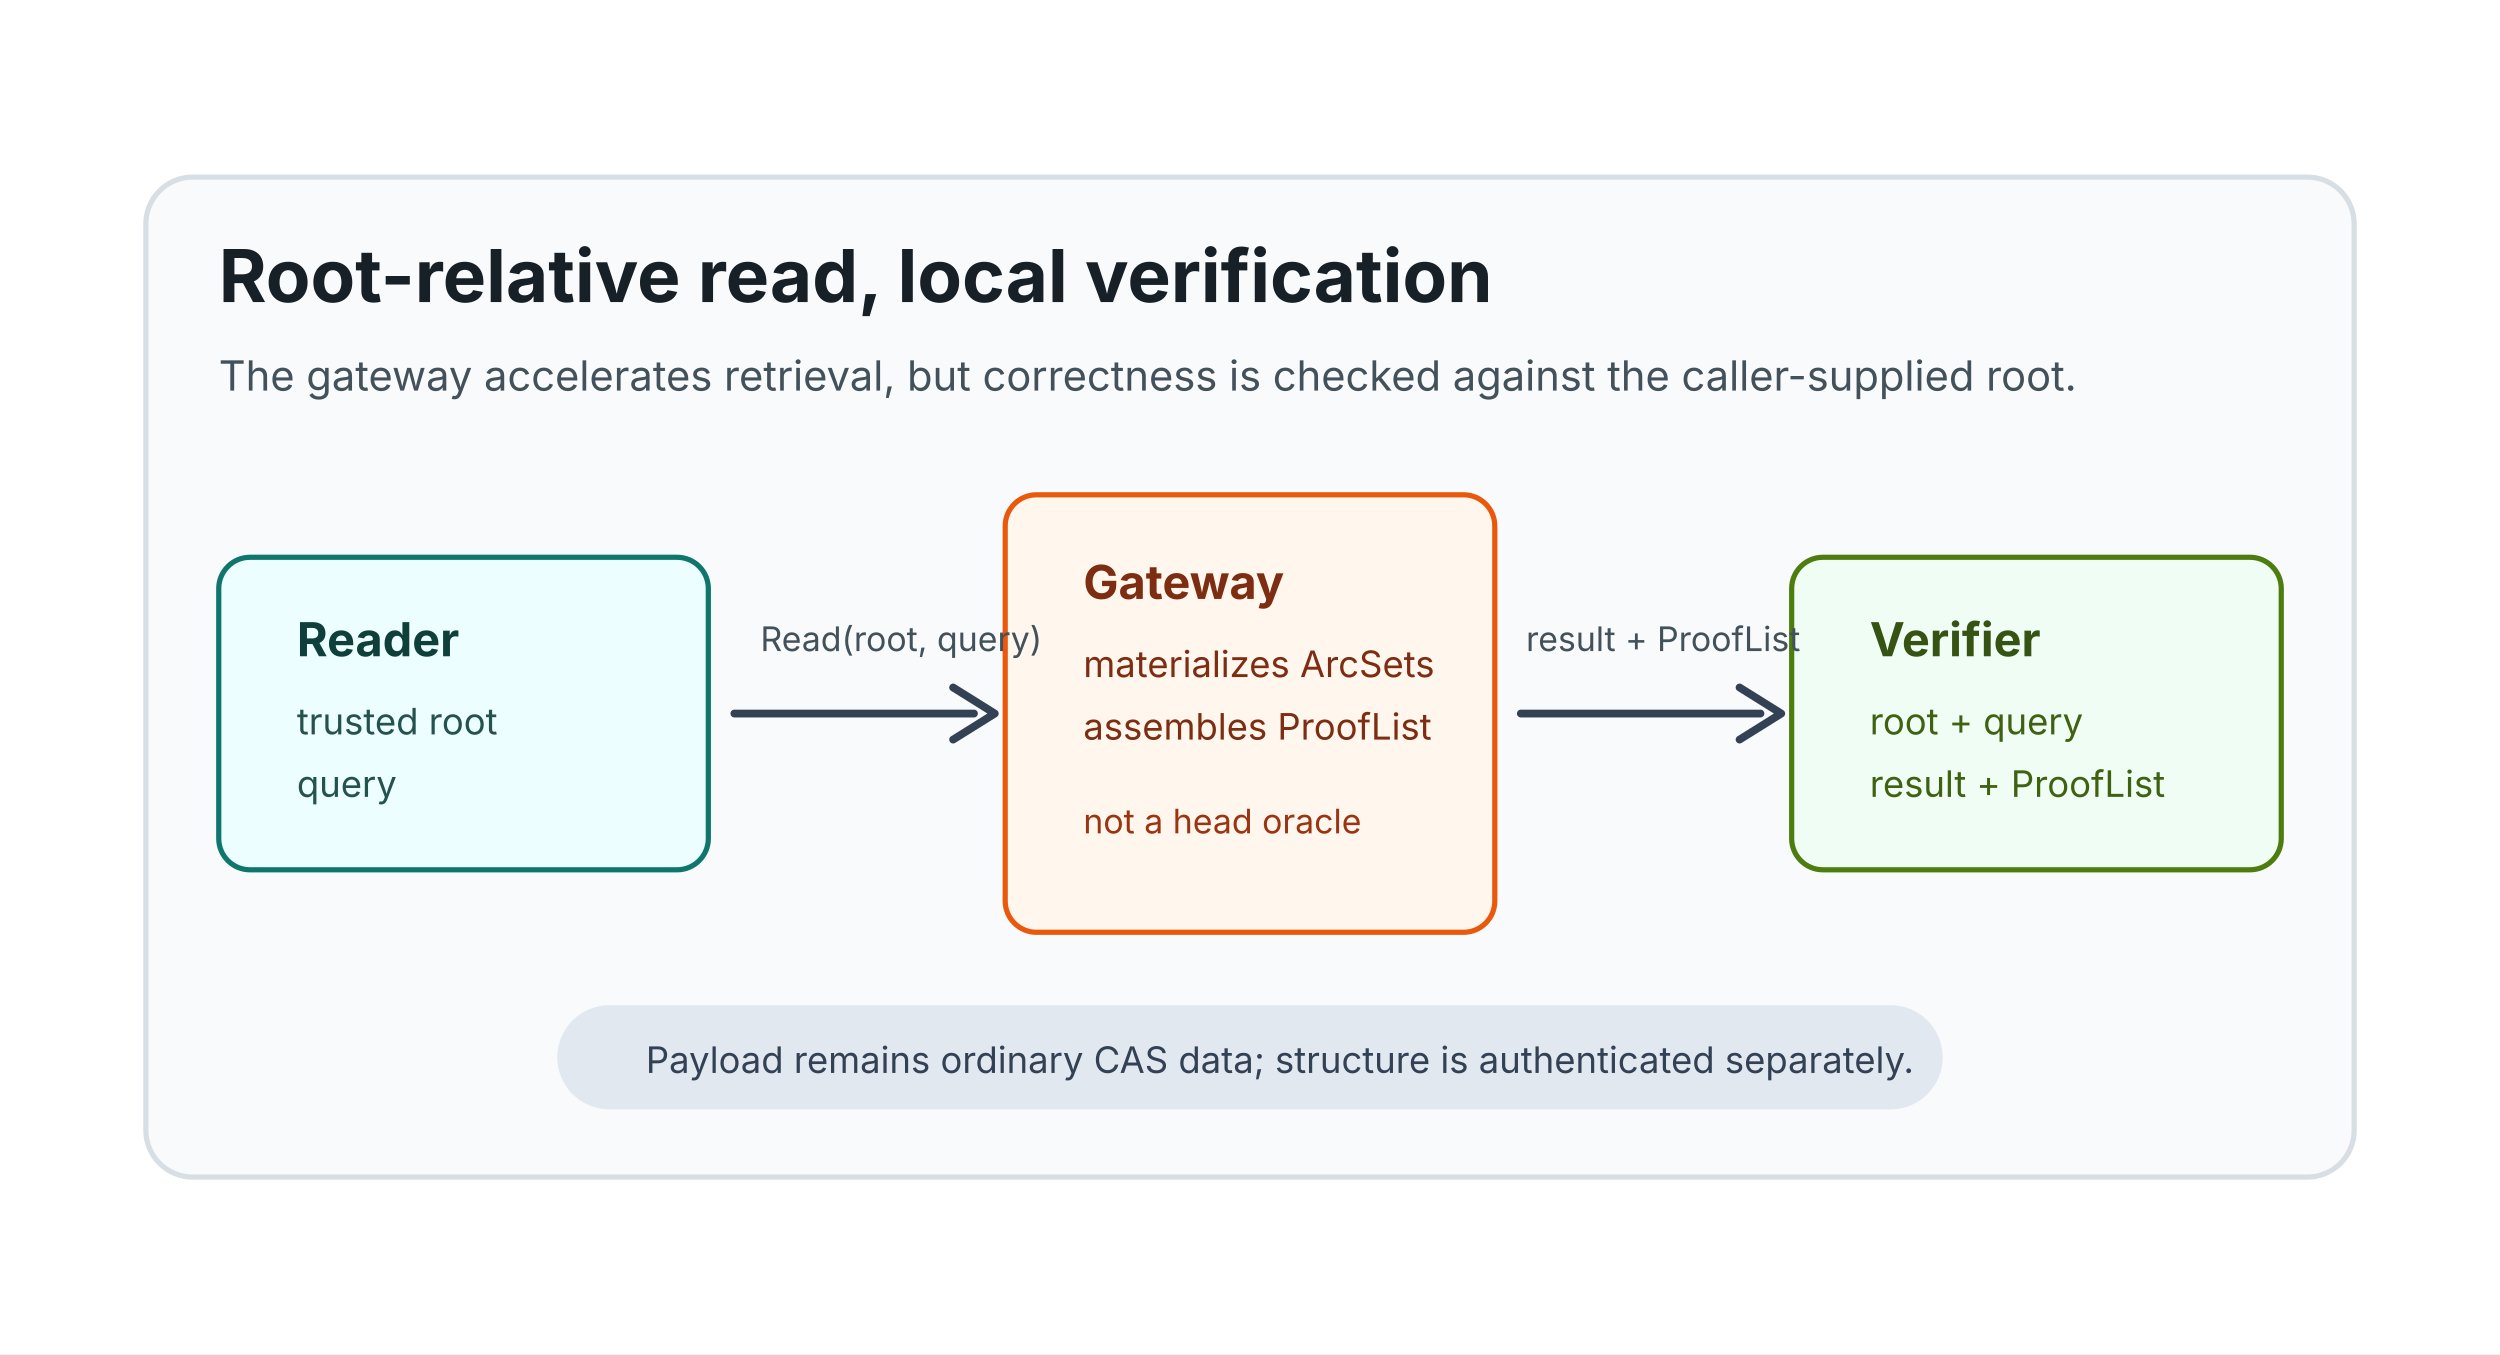
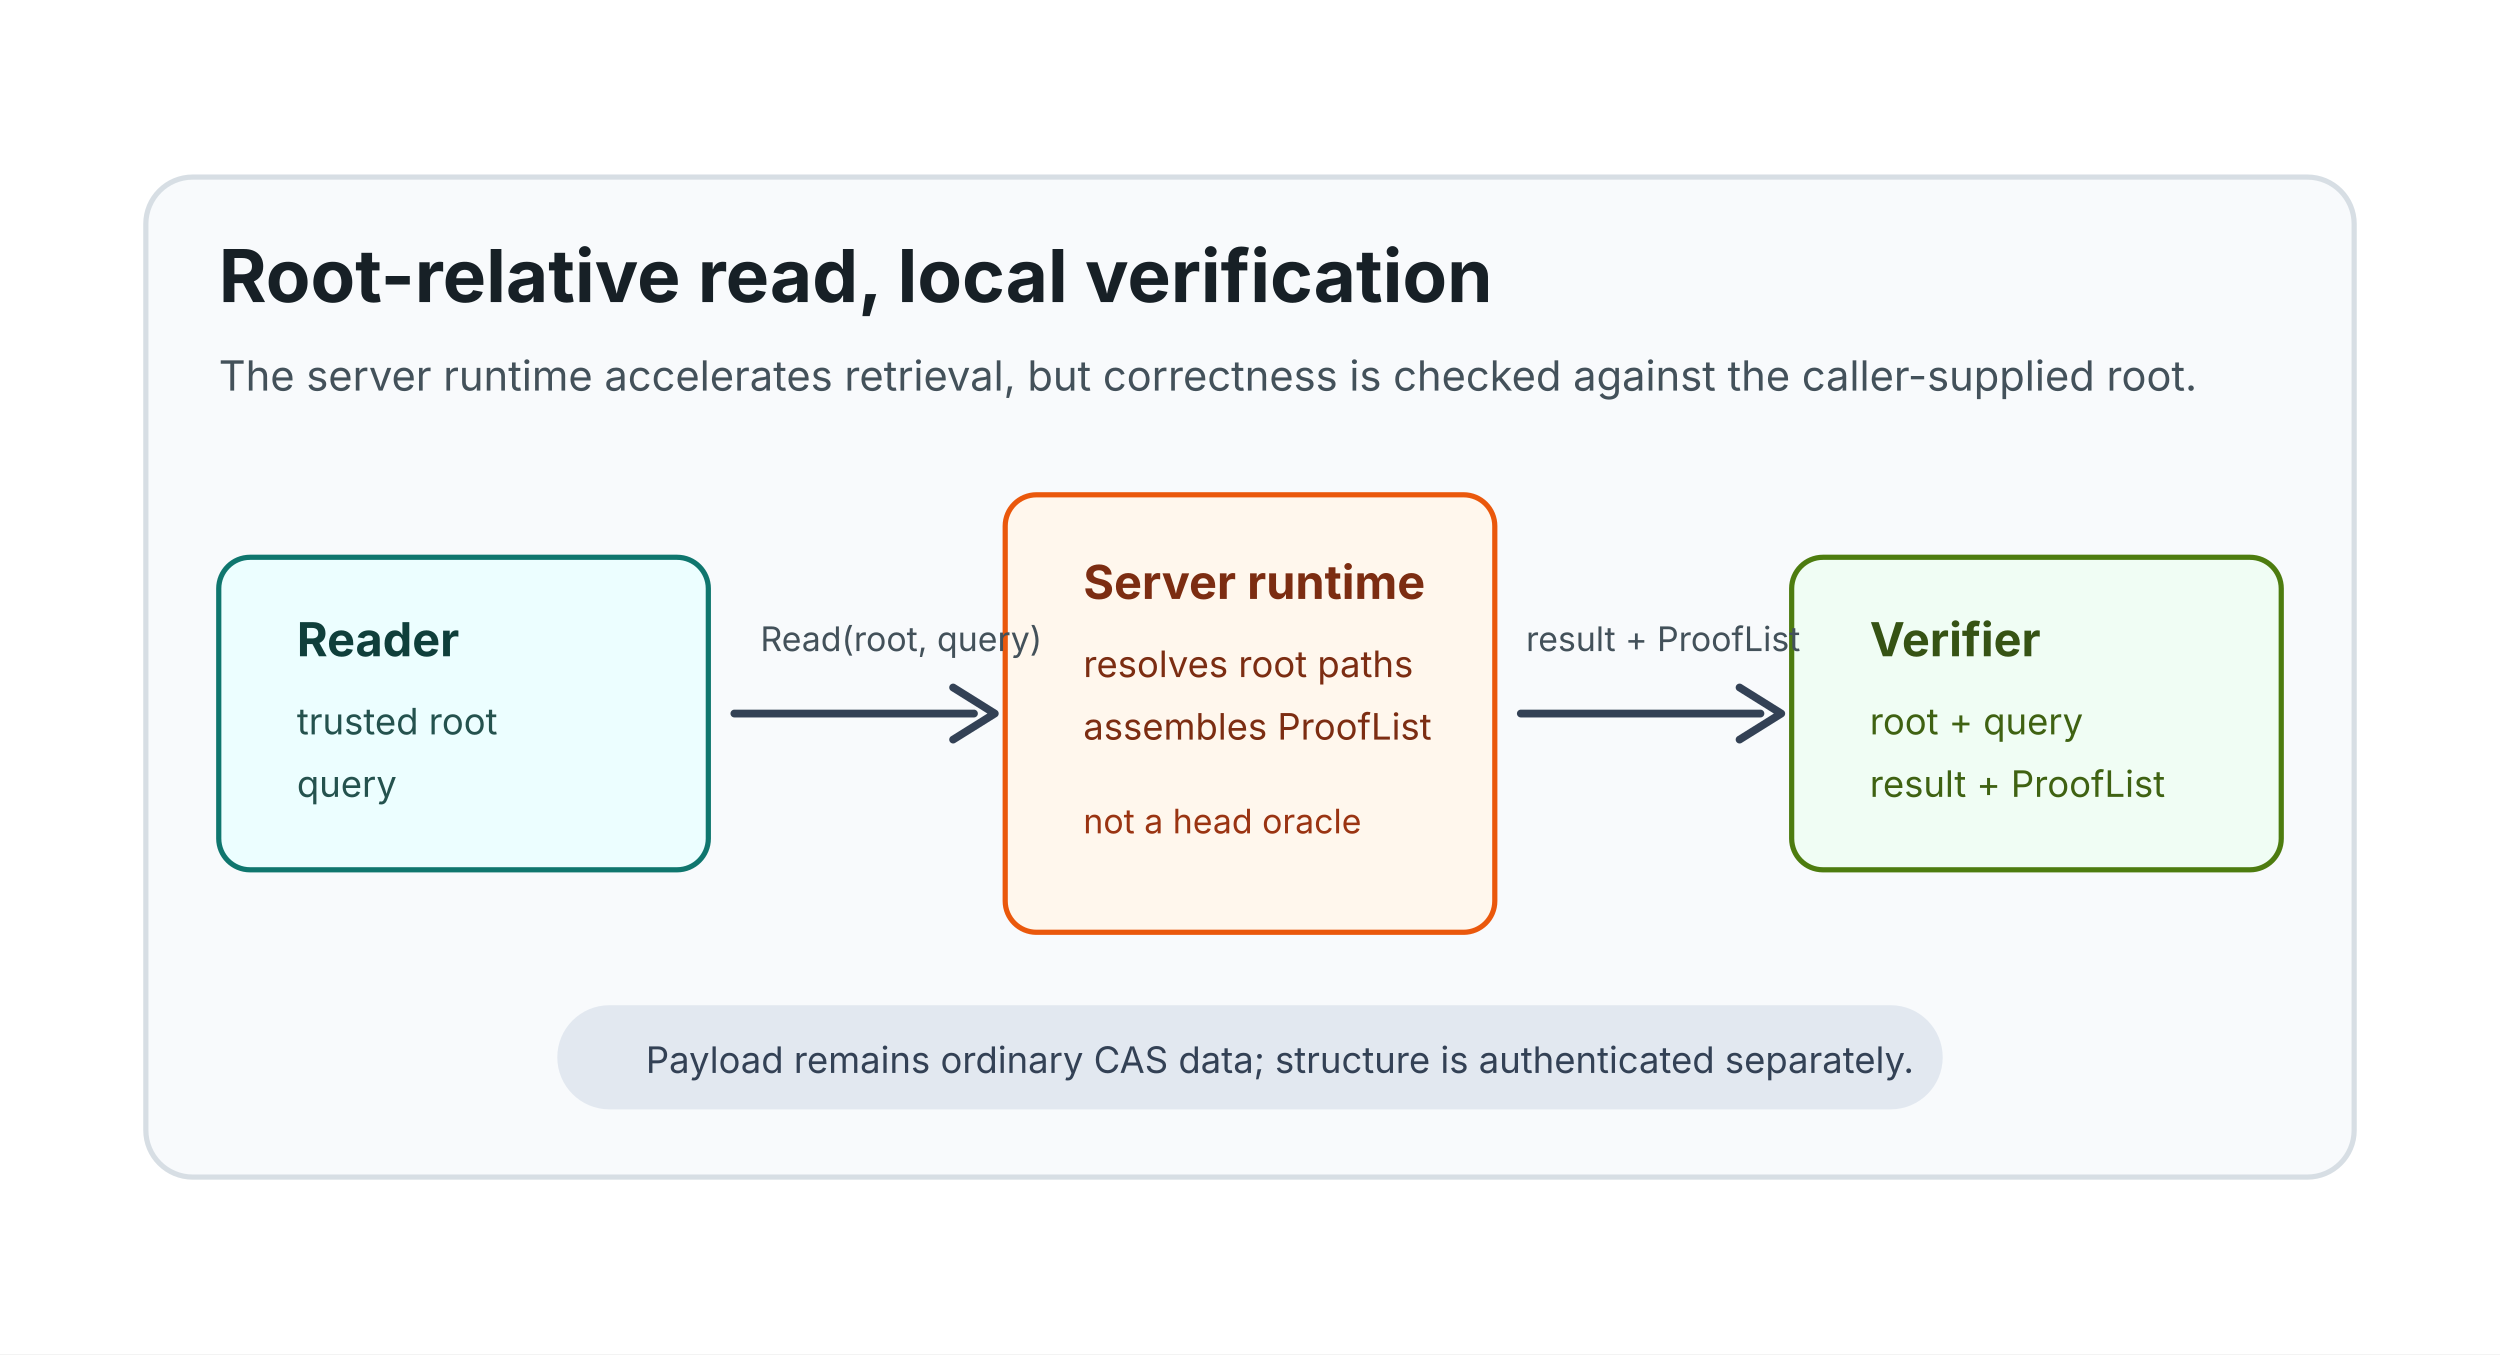
<svg xmlns="http://www.w3.org/2000/svg" viewBox="0 0 960 520" role="img" aria-labelledby="title desc">
  <rect width="960" height="520" fill="#ffffff" />
  <rect x="56" y="68" width="848" height="384" rx="18" fill="#f8fafc" stroke="#d7dee4" stroke-width="2" />
  <text x="84" y="116" fill="#172026" font-family="Inter, Arial, sans-serif" font-size="28" font-weight="700">Root-relative read, local verification</text>
-   <text x="84" y="150" fill="#43515a" font-family="Inter, Arial, sans-serif" font-size="16">The gateway accelerates retrieval, but correctness is checked against the caller-supplied root.</text>
+   <text x="84" y="150" fill="#43515a" font-family="Inter, Arial, sans-serif" font-size="16">The server runtime accelerates retrieval, but correctness is checked against the caller-supplied root.</text>
  <rect x="84" y="214" width="188" height="120" rx="12" fill="#ecfeff" stroke="#0f766e" stroke-width="2" />
  <text x="114" y="252" fill="#0f3f3b" font-family="Inter, Arial, sans-serif" font-size="18" font-weight="700">Reader</text>
  <text x="114" y="282" fill="#24524e" font-family="Inter, Arial, sans-serif" font-size="14">trusted root</text>
  <text x="114" y="306" fill="#24524e" font-family="Inter, Arial, sans-serif" font-size="14">query</text>
  <rect x="386" y="190" width="188" height="168" rx="12" fill="#fff7ed" stroke="#ea580c" stroke-width="2" />
-   <text x="416" y="230" fill="#7c2d12" font-family="Inter, Arial, sans-serif" font-size="18" font-weight="700">Gateway</text>
-   <text x="416" y="260" fill="#7c2d12" font-family="Inter, Arial, sans-serif" font-size="14">materializes ArcSets</text>
+   <text x="416" y="230" fill="#7c2d12" font-family="Inter, Arial, sans-serif" font-size="18" font-weight="700">Server runtime</text>
+   <text x="416" y="260" fill="#7c2d12" font-family="Inter, Arial, sans-serif" font-size="14">resolves root paths</text>
  <text x="416" y="284" fill="#7c2d12" font-family="Inter, Arial, sans-serif" font-size="14">assembles ProofList</text>
  <text x="416" y="320" fill="#9a3412" font-family="Inter, Arial, sans-serif" font-size="13">not a head oracle</text>
  <rect x="688" y="214" width="188" height="120" rx="12" fill="#f0fdf4" stroke="#4d7c0f" stroke-width="2" />
  <text x="718" y="252" fill="#365314" font-family="Inter, Arial, sans-serif" font-size="18" font-weight="700">Verifier</text>
  <text x="718" y="282" fill="#3f6212" font-family="Inter, Arial, sans-serif" font-size="14">root + query</text>
  <text x="718" y="306" fill="#3f6212" font-family="Inter, Arial, sans-serif" font-size="14">result + ProofList</text>
  <path d="M282 274h92" stroke="#334155" stroke-width="3" stroke-linecap="round" />
  <path d="m366 264 16 10-16 10" fill="none" stroke="#334155" stroke-width="3" stroke-linecap="round" stroke-linejoin="round" />
  <text x="292" y="250" fill="#43515a" font-family="Inter, Arial, sans-serif" font-size="13">Read(root, query)</text>
  <path d="M584 274h92" stroke="#334155" stroke-width="3" stroke-linecap="round" />
  <path d="m668 264 16 10-16 10" fill="none" stroke="#334155" stroke-width="3" stroke-linecap="round" stroke-linejoin="round" />
  <text x="586" y="250" fill="#43515a" font-family="Inter, Arial, sans-serif" font-size="13">result + ProofList</text>
  <rect x="214" y="386" width="532" height="40" rx="20" fill="#e2e8f0" />
  <text x="248" y="412" fill="#334155" font-family="Inter, Arial, sans-serif" font-size="14">Payload remains ordinary CAS data; structure is authenticated separately.</text>
</svg>
